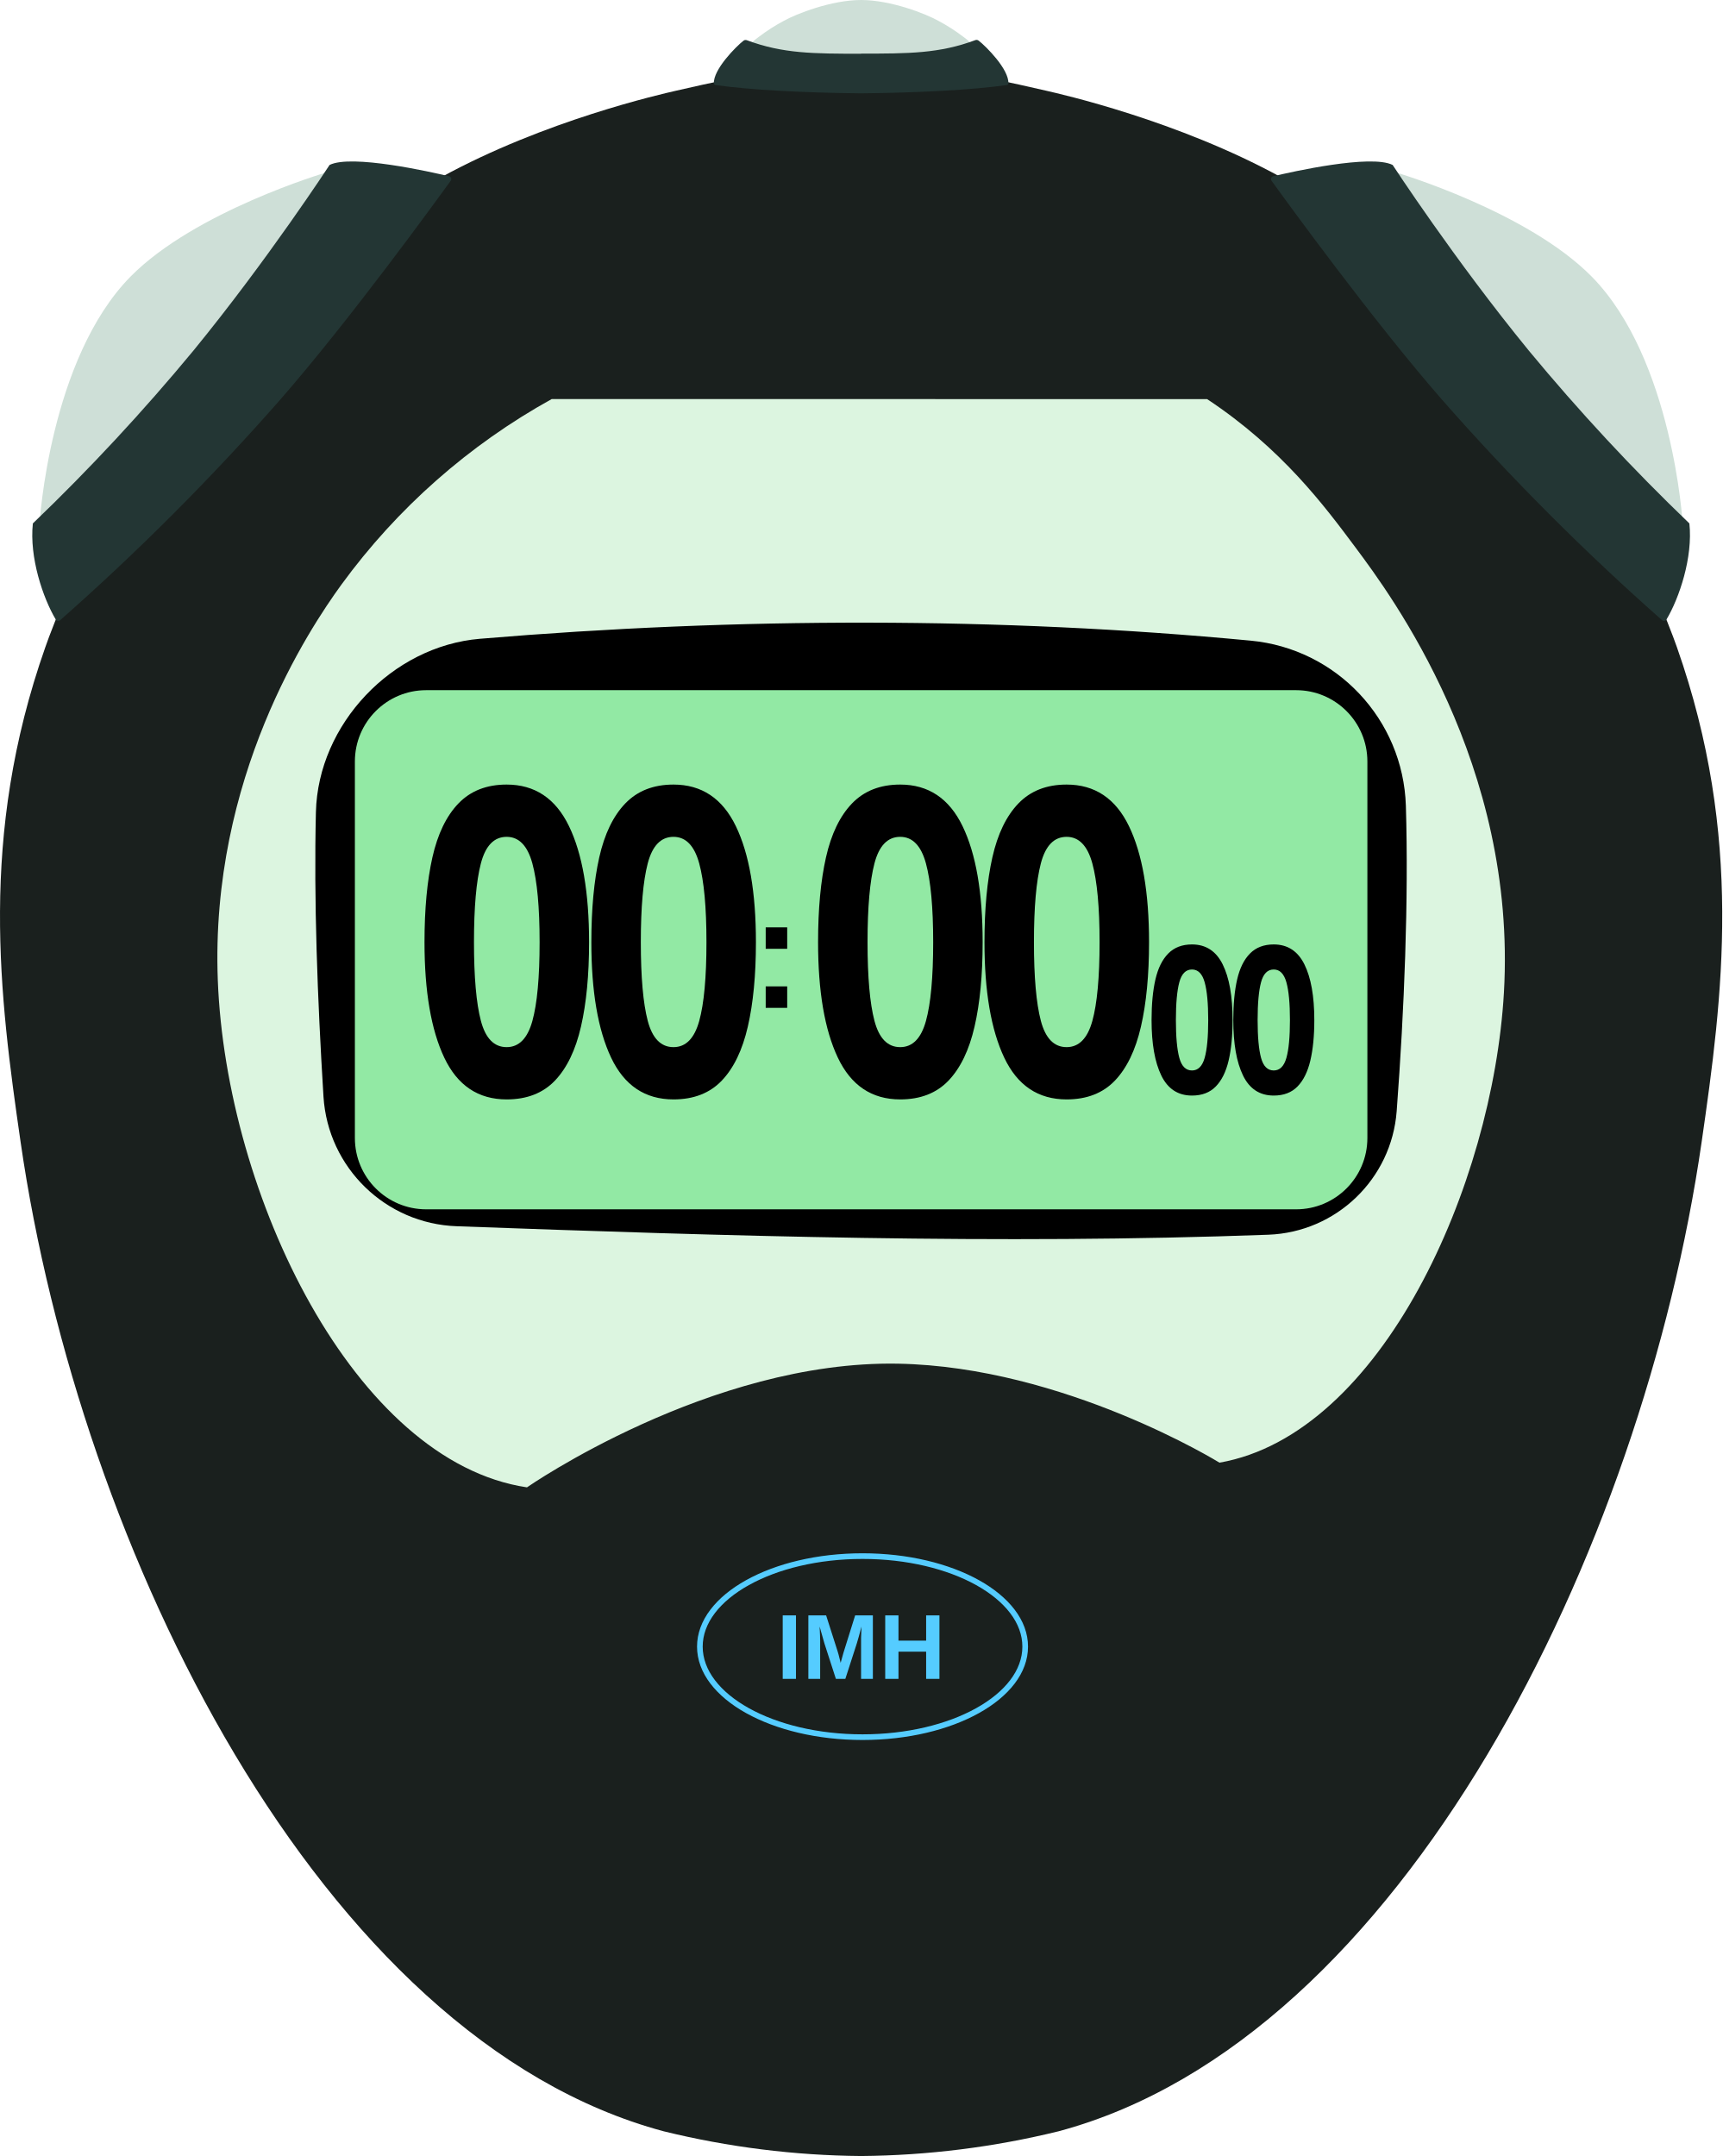
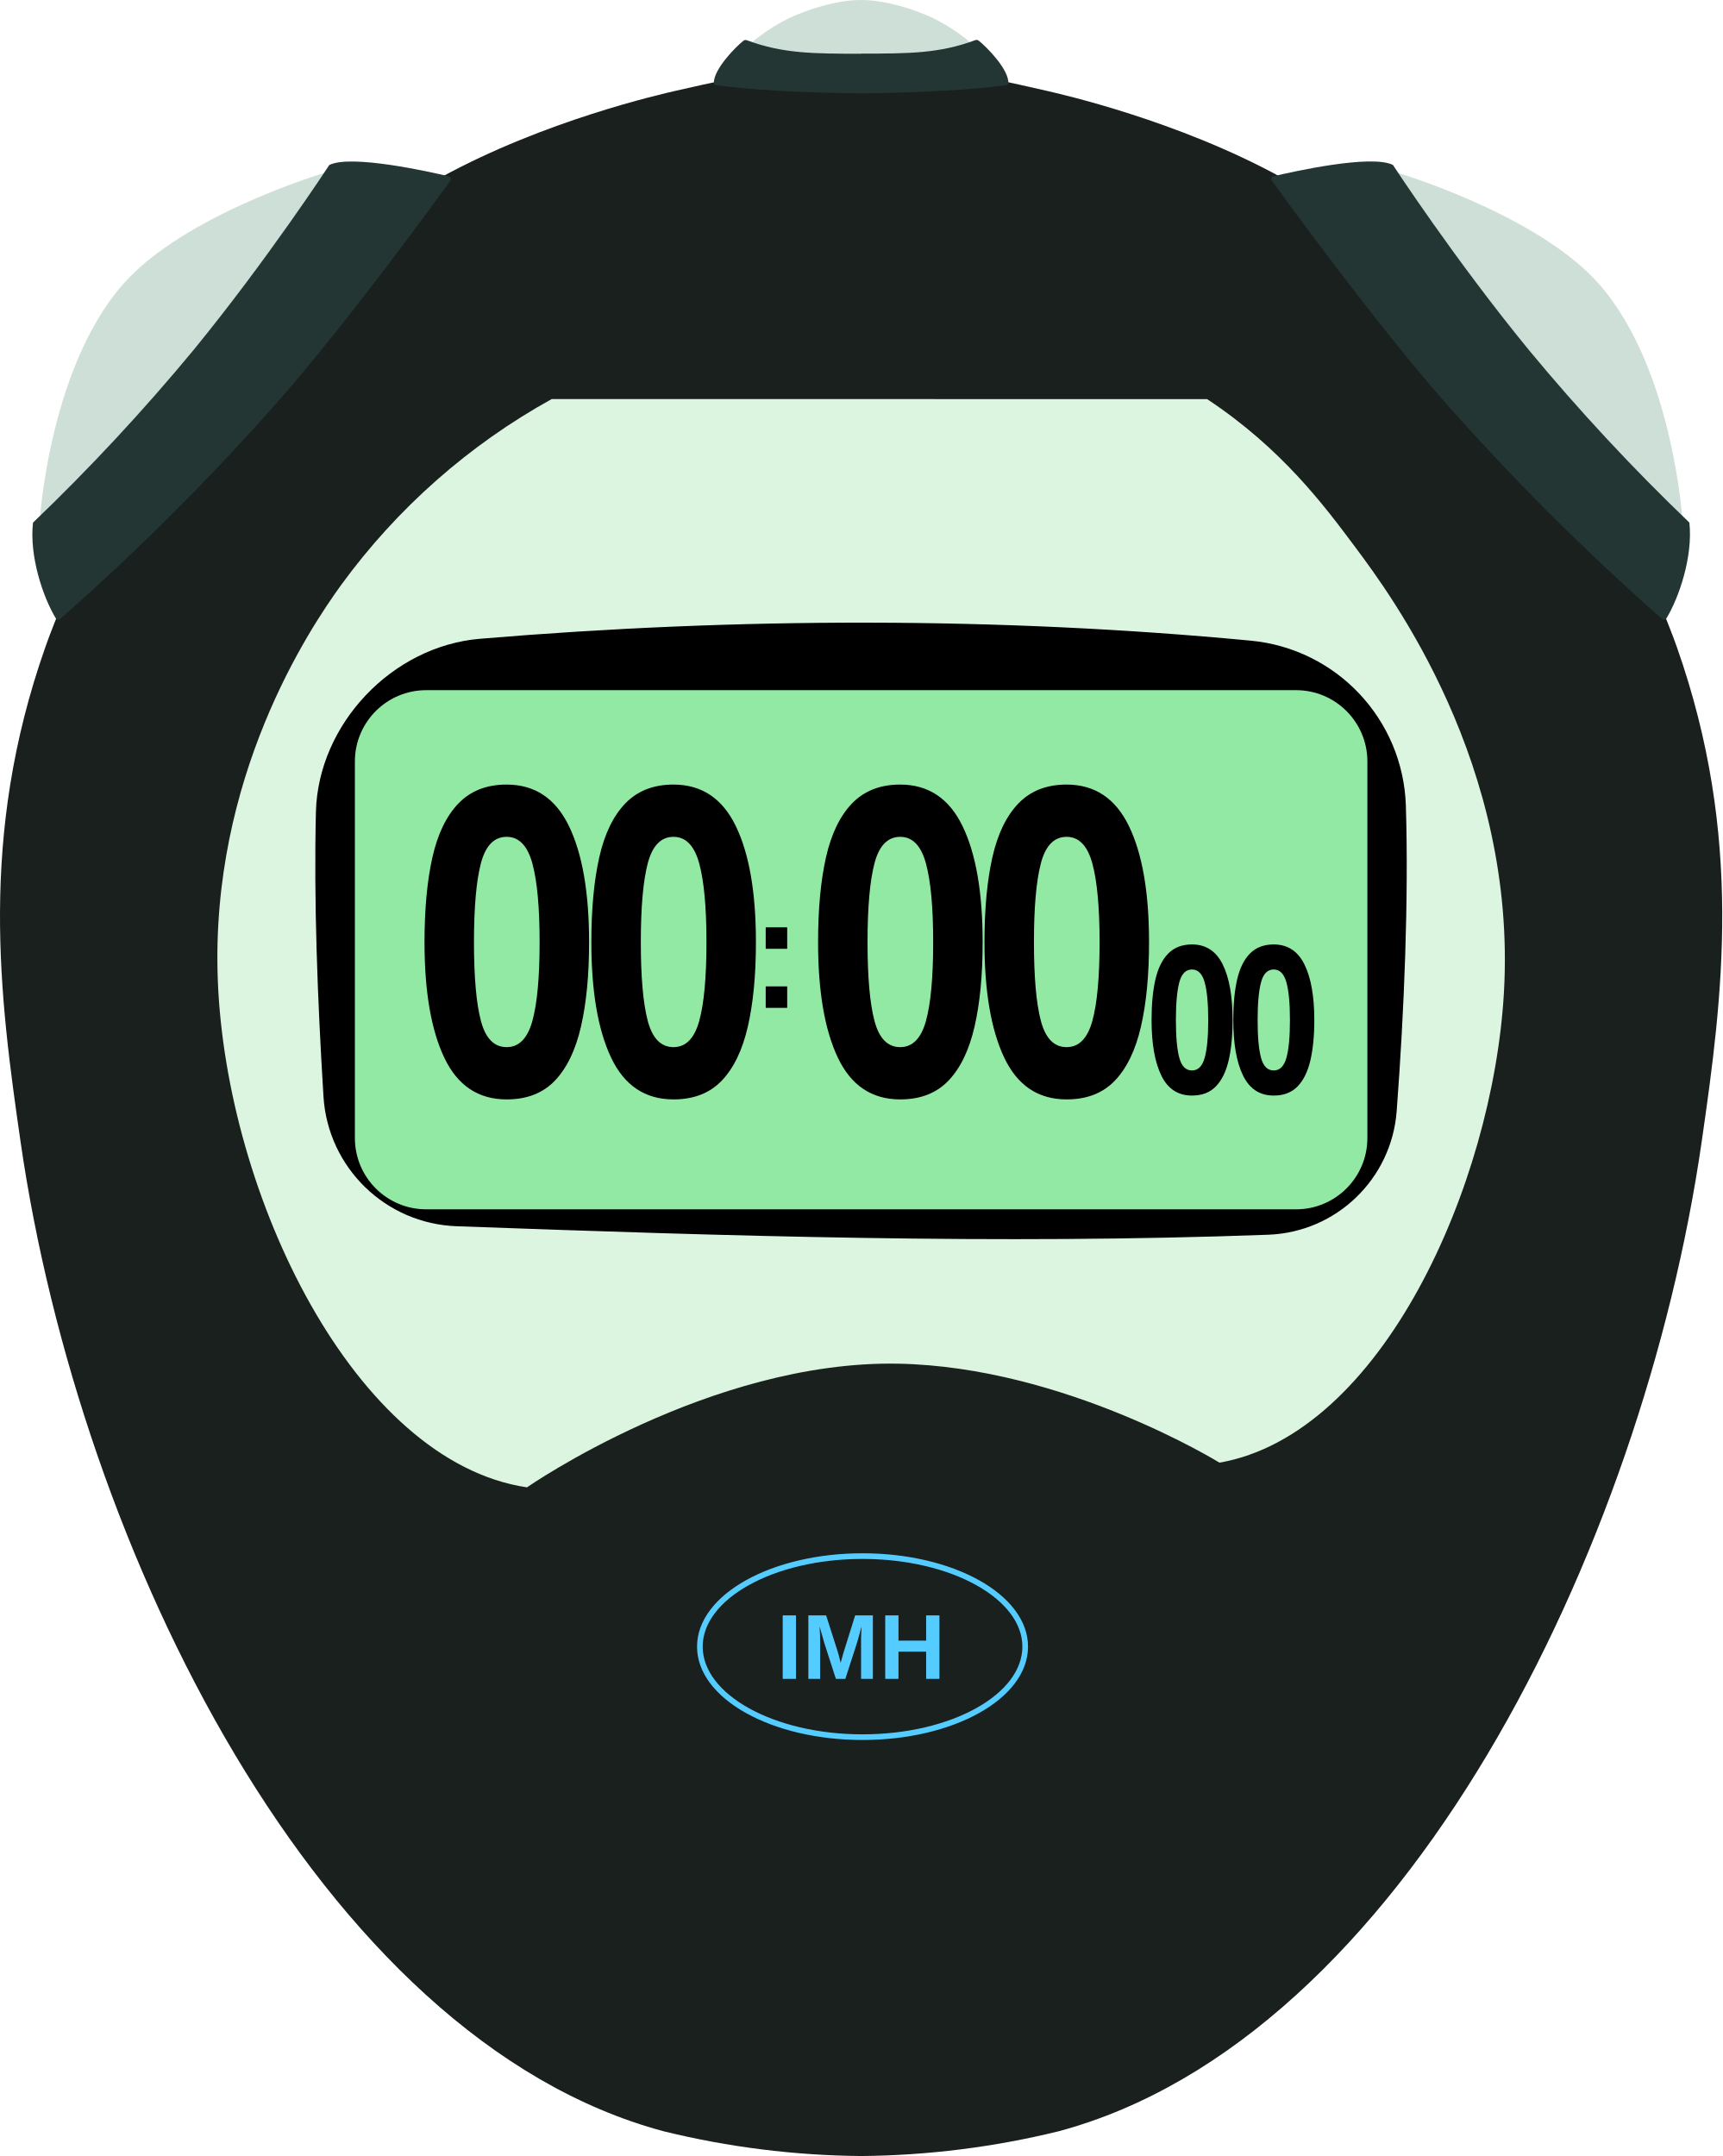
- <svg xmlns="http://www.w3.org/2000/svg" xmlns:xlink="http://www.w3.org/1999/xlink" viewBox="0 0 609 762.35">
+ <svg xmlns="http://www.w3.org/2000/svg" viewBox="0 0 609 762.35">
  <defs>
-     <style>.cls-1{fill:#cedfd7;}.cls-2{fill:#233634;}.cls-3{fill:#1a201e;}.cls-4{fill:none;stroke:#5cf;stroke-miterlimit:10;stroke-width:2px;}.cls-5{font-size:32.63px;fill:#5cf;font-family:Arial-BoldMT, Arial;}.cls-5,.cls-8,.cls-9{font-weight:700;}.cls-6{fill:#dcf5e0;}.cls-7{fill:#92e9a4;}.cls-8{font-size:72.7px;}.cls-8,.cls-9{font-family:DS-Digital-Bold, DS-Digital;}.cls-9{font-size:151.47px;}</style>
-     <symbol id="Button" data-name="Button" viewBox="0 0 148.17 162.45">
-       <path class="cls-1" d="M2.58,128S6.07,69.84,34.74,40.73C57.5,17.63,103.63,4,103.63,4,99,17.77,16.36,123.41,2.58,128Z" />
-       <path class="cls-2" d="M8.32,162a1,1,0,0,0,1.52.24A867.91,867.91,0,0,0,87.65,84.28c24.45-28,54.87-69.91,60.34-77.49a1,1,0,0,0-.58-1.54c-6.67-1.59-34.6-7.87-42.28-4,0,0-21.79,33.42-48.09,65.58A724.16,724.16,0,0,1,.21,128C-1.09,140,3.81,154.45,8.32,162Z" />
-     </symbol>
+     <style>.cls-1{fill:#1a201e;}.cls-2{fill:none;stroke:#5cf;stroke-miterlimit:10;stroke-width:2px;}.cls-3{font-size:32.63px;fill:#5cf;font-family:Arial-BoldMT, Arial;}.cls-3,.cls-8,.cls-9{font-weight:700;}.cls-4{fill:#cedfd7;}.cls-5{fill:#233634;}.cls-6{fill:#dcf5e0;}.cls-7{fill:#92e9a4;}.cls-8{font-size:72.7px;}.cls-8,.cls-9{font-family:DS-Digital-Bold, DS-Digital;}.cls-9{font-size:151.47px;}</style>
  </defs>
  <g id="frame">
-     <path class="cls-3" d="M400,781.18a303.88,303.88,0,0,0,69.83-8.75C591.67,739.78,676.44,566.51,697.22,422.6c7.42-51.37,14.89-107.81-8.74-174.92-5-14.09-41-111.92-139.94-166.17C511.86,61.38,470.6,52.08,465.46,50.9,438.91,44.79,423,41.81,400,41.81h0c-23,0-38.91,3-65.46,9.09-5.14,1.18-46.4,10.48-83.08,30.61-98.9,54.25-135,152.08-139.94,166.17-23.63,67.11-16.16,123.55-8.74,174.92,20.78,143.91,105.55,317.18,227.39,349.83A303.88,303.88,0,0,0,400,781.18" transform="translate(-95.5 -18.82)" />
-     <ellipse class="cls-4" cx="305" cy="582.24" rx="57.52" ry="32.01" />
-     <text class="cls-5" transform="translate(274.59 593.64)">IMH</text>
-     <use width="148.17" height="162.45" transform="matrix(-1, 0, 0, 1, 597.59, 57.08)" xlink:href="#Button" />
-     <use width="148.17" height="162.45" transform="translate(11.41 57.08)" xlink:href="#Button" />
-     <path class="cls-1" d="M400,37.8c4.22,0,33.74,1.06,39-3.16,0-.42-.48-.84-.74-1.1a19.63,19.63,0,0,0-2.07-1.67,64.64,64.64,0,0,0-8.84-5.67h0C423,23.76,410.54,18.82,400,18.82s-23,4.94-27.36,7.38h0a64.64,64.64,0,0,0-8.84,5.67,19.63,19.63,0,0,0-2.07,1.67c-.26.26-.76.68-.74,1.1C366.26,38.86,395.78,37.8,400,37.8Z" transform="translate(-95.5 -18.82)" />
-     <path class="cls-2" d="M400,37.81c-16.74,0-27.66,0-40.4-4.77a1.21,1.21,0,0,0-1.19.17c-2.59,2-10.75,10.19-10.48,15.14a.59.59,0,0,0,.51.53C360.5,50.62,380,51.63,400,51.82c20-.19,39.5-1.2,51.56-2.94a.59.59,0,0,0,.51-.53c.27-5-7.89-13.12-10.48-15.14A1.21,1.21,0,0,0,440.4,33c-12.74,4.77-23.66,4.77-40.4,4.77Z" transform="translate(-95.5 -18.82)" />
+     <path class="cls-1" d="M400,781.18a303.88,303.88,0,0,0,69.83-8.75C591.67,739.78,676.44,566.51,697.22,422.6c7.42-51.37,14.89-107.81-8.74-174.92-5-14.09-41-111.92-139.94-166.17C511.86,61.38,470.6,52.08,465.46,50.9,438.91,44.79,423,41.81,400,41.81h0c-23,0-38.91,3-65.46,9.09-5.14,1.18-46.4,10.48-83.08,30.61-98.9,54.25-135,152.08-139.94,166.17-23.63,67.11-16.16,123.55-8.74,174.92,20.78,143.91,105.55,317.18,227.39,349.83A303.88,303.88,0,0,0,400,781.18" transform="translate(-95.5 -18.82)" />
+     <ellipse class="cls-2" cx="305" cy="582.24" rx="57.52" ry="32.01" />
+     <text class="cls-3" transform="translate(274.59 593.64)">IMH</text>
+     <g id="btn-frame-right">
+       <g id="btn-right">
+         <path class="cls-4" d="M690.51,203.58s-3.48-58-32.13-87.05c-22.74-23-68.83-36.65-68.83-36.65C594.14,93.62,676.74,199,690.51,203.58Z" transform="translate(-95.5 -18.82)" />
+       </g>
+       <path class="cls-5" d="M684.77,237.46a1,1,0,0,1-1.51.24A866.07,866.07,0,0,1,605.52,160C581.08,132,550.7,90.24,545.23,82.68a1,1,0,0,1,.58-1.54c6.67-1.58,34.57-7.85,42.24-4,0,0,21.77,33.34,48.05,65.41a721.33,721.33,0,0,0,56.78,61.05C694.18,215.51,689.28,230,684.77,237.46Z" transform="translate(-95.5 -18.82)" />
+     </g>
+     <g id="btn-frame-left">
+       <g id="btn-left">
+         <path class="cls-4" d="M109.49,203.58s3.48-58,32.13-87.05c22.74-23,68.83-36.65,68.83-36.65C205.86,93.62,123.26,199,109.49,203.58Z" transform="translate(-95.5 -18.82)" />
+       </g>
+       <path class="cls-5" d="M115.23,237.46a1,1,0,0,0,1.51.24A866.07,866.07,0,0,0,194.48,160c24.44-27.95,54.82-69.74,60.29-77.3a1,1,0,0,0-.58-1.54c-6.67-1.58-34.57-7.85-42.24-4,0,0-21.77,33.34-48,65.41a721.33,721.33,0,0,1-56.78,61.05C105.82,215.51,110.72,230,115.23,237.46Z" transform="translate(-95.5 -18.82)" />
+     </g>
+     <path id="btn-top" class="cls-4" d="M400,37.8c4.22,0,33.74,1.06,39-3.16,0-.42-.48-.84-.74-1.1a19.63,19.63,0,0,0-2.07-1.67,64.64,64.64,0,0,0-8.84-5.67h0C423,23.76,410.54,18.82,400,18.82s-23,4.94-27.36,7.38h0a64.64,64.64,0,0,0-8.84,5.67,19.63,19.63,0,0,0-2.07,1.67c-.26.26-.76.68-.74,1.1C366.26,38.86,395.78,37.8,400,37.8Z" transform="translate(-95.5 -18.82)" />
+     <path class="cls-5" d="M400,37.81c-16.74,0-27.66,0-40.4-4.77a1.21,1.21,0,0,0-1.19.17c-2.59,2-10.75,10.19-10.48,15.14a.59.59,0,0,0,.51.53C360.5,50.62,380,51.63,400,51.82c20-.19,39.5-1.2,51.56-2.94a.59.59,0,0,0,.51-.53c.27-5-7.89-13.12-10.48-15.14A1.21,1.21,0,0,0,440.4,33c-12.74,4.77-23.66,4.77-40.4,4.77Z" transform="translate(-95.5 -18.82)" />
    <path class="cls-6" d="M290.58,159.93a229.72,229.72,0,0,0-74.34,65.59c-11.4,15.7-46.48,68.26-43.72,139.93,2.92,76,48.29,170.18,109.32,179.29,0,0,64.64-44.94,131.19-43.73,58.87,1.08,113.69,35,113.69,35,57.5-10.09,96.66-98.33,100.58-166.17,4.66-80.67-40-140.71-52.48-157.43-11-14.75-26-34.93-52.47-52.47Z" transform="translate(-95.5 -18.82)" />
  </g>
  <g id="Screen">
    <path d="M544,455.41c-95.2,3.53-191.81.47-287-3a48.92,48.92,0,0,1-47.11-45.79c-2.17-35.24-3.43-69.6-2.68-100.65s26.91-58.67,58-61.28c91.1-7.66,184-7.76,272.53.66a60.57,60.57,0,0,1,54.89,58.36c1,33.24-.55,72.16-3.25,108A47.28,47.28,0,0,1,544,455.41Z" transform="translate(-95.5 -18.82)" />
    <rect class="cls-7" x="125.49" y="244.04" width="358.03" height="183.57" rx="25.22" />
    <g id="ms">
      <text class="cls-8" transform="translate(434.03 386.65) scale(0.79 1)">0</text>
      <text class="cls-8" transform="translate(405.13 386.65) scale(0.79 1)">0</text>
    </g>
    <path d="M366.26,346.72h7.6v7.59h-7.6Zm0,20.88h7.6v7.59h-7.6Z" transform="translate(-95.5 -18.82)" />
    <g id="ss">
      <text class="cls-9" transform="translate(343.92 387.23) scale(0.77 1)">0</text>
      <text class="cls-9" transform="translate(285.08 387.23) scale(0.77 1)">0</text>
    </g>
    <g id="mm">
      <text class="cls-9" transform="translate(204.91 387.23) scale(0.77 1)">0</text>
      <text class="cls-9" transform="translate(145.91 387.23) scale(0.77 1)">0</text>
    </g>
  </g>
</svg>
